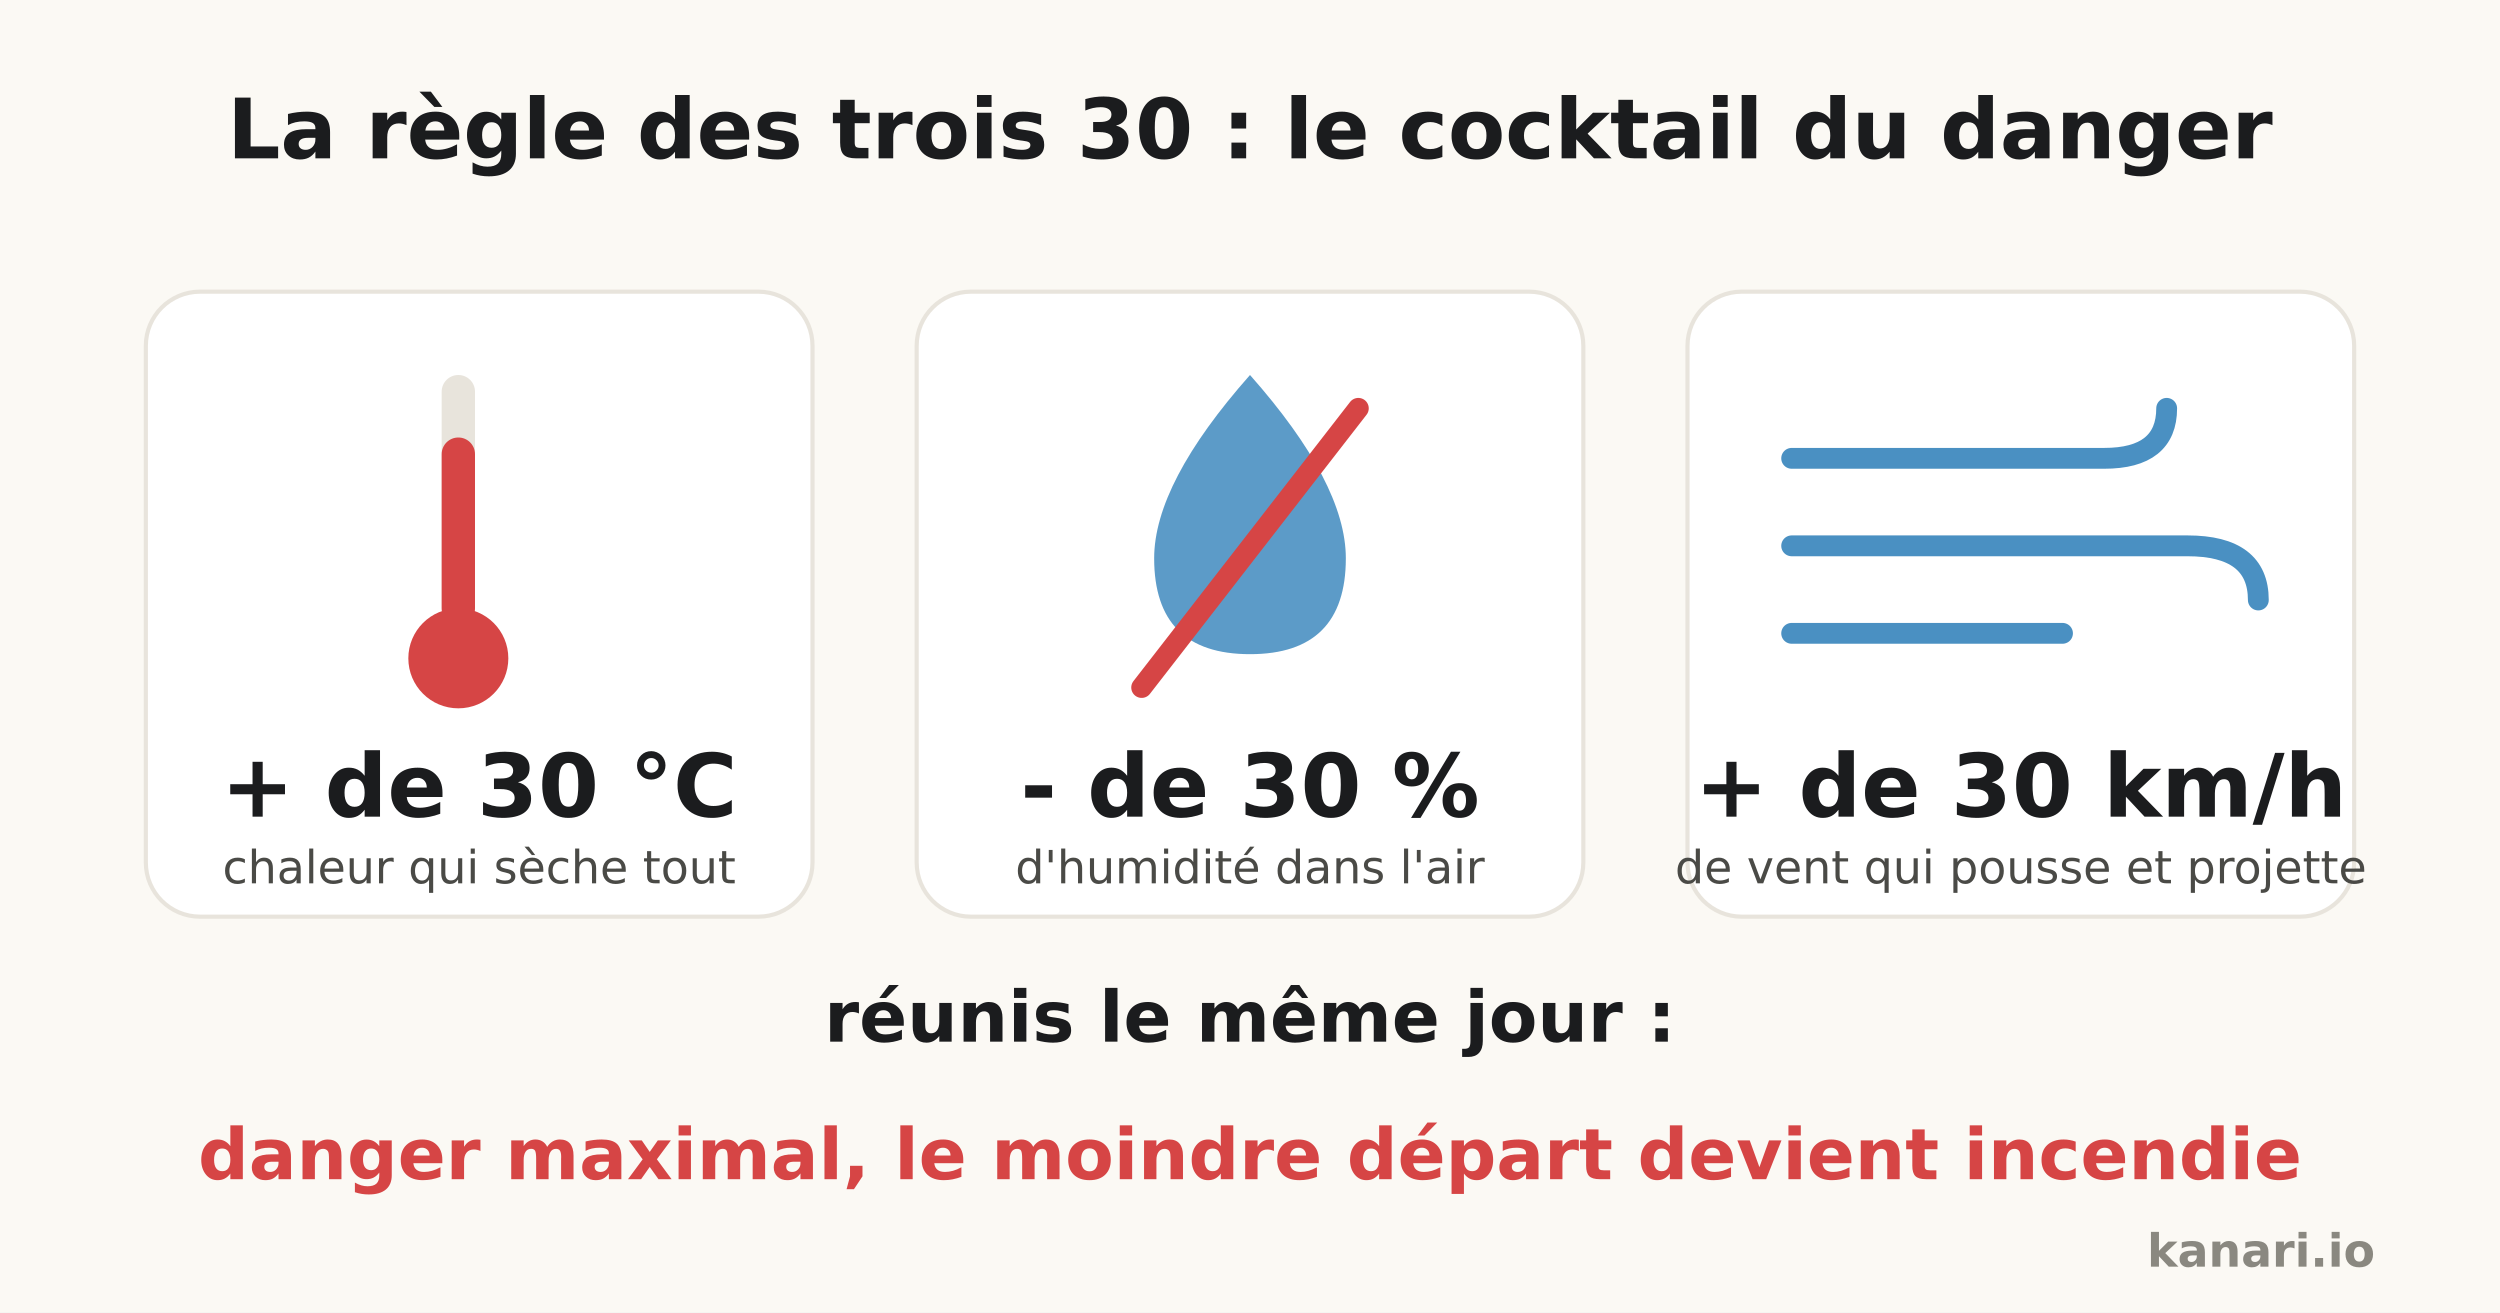
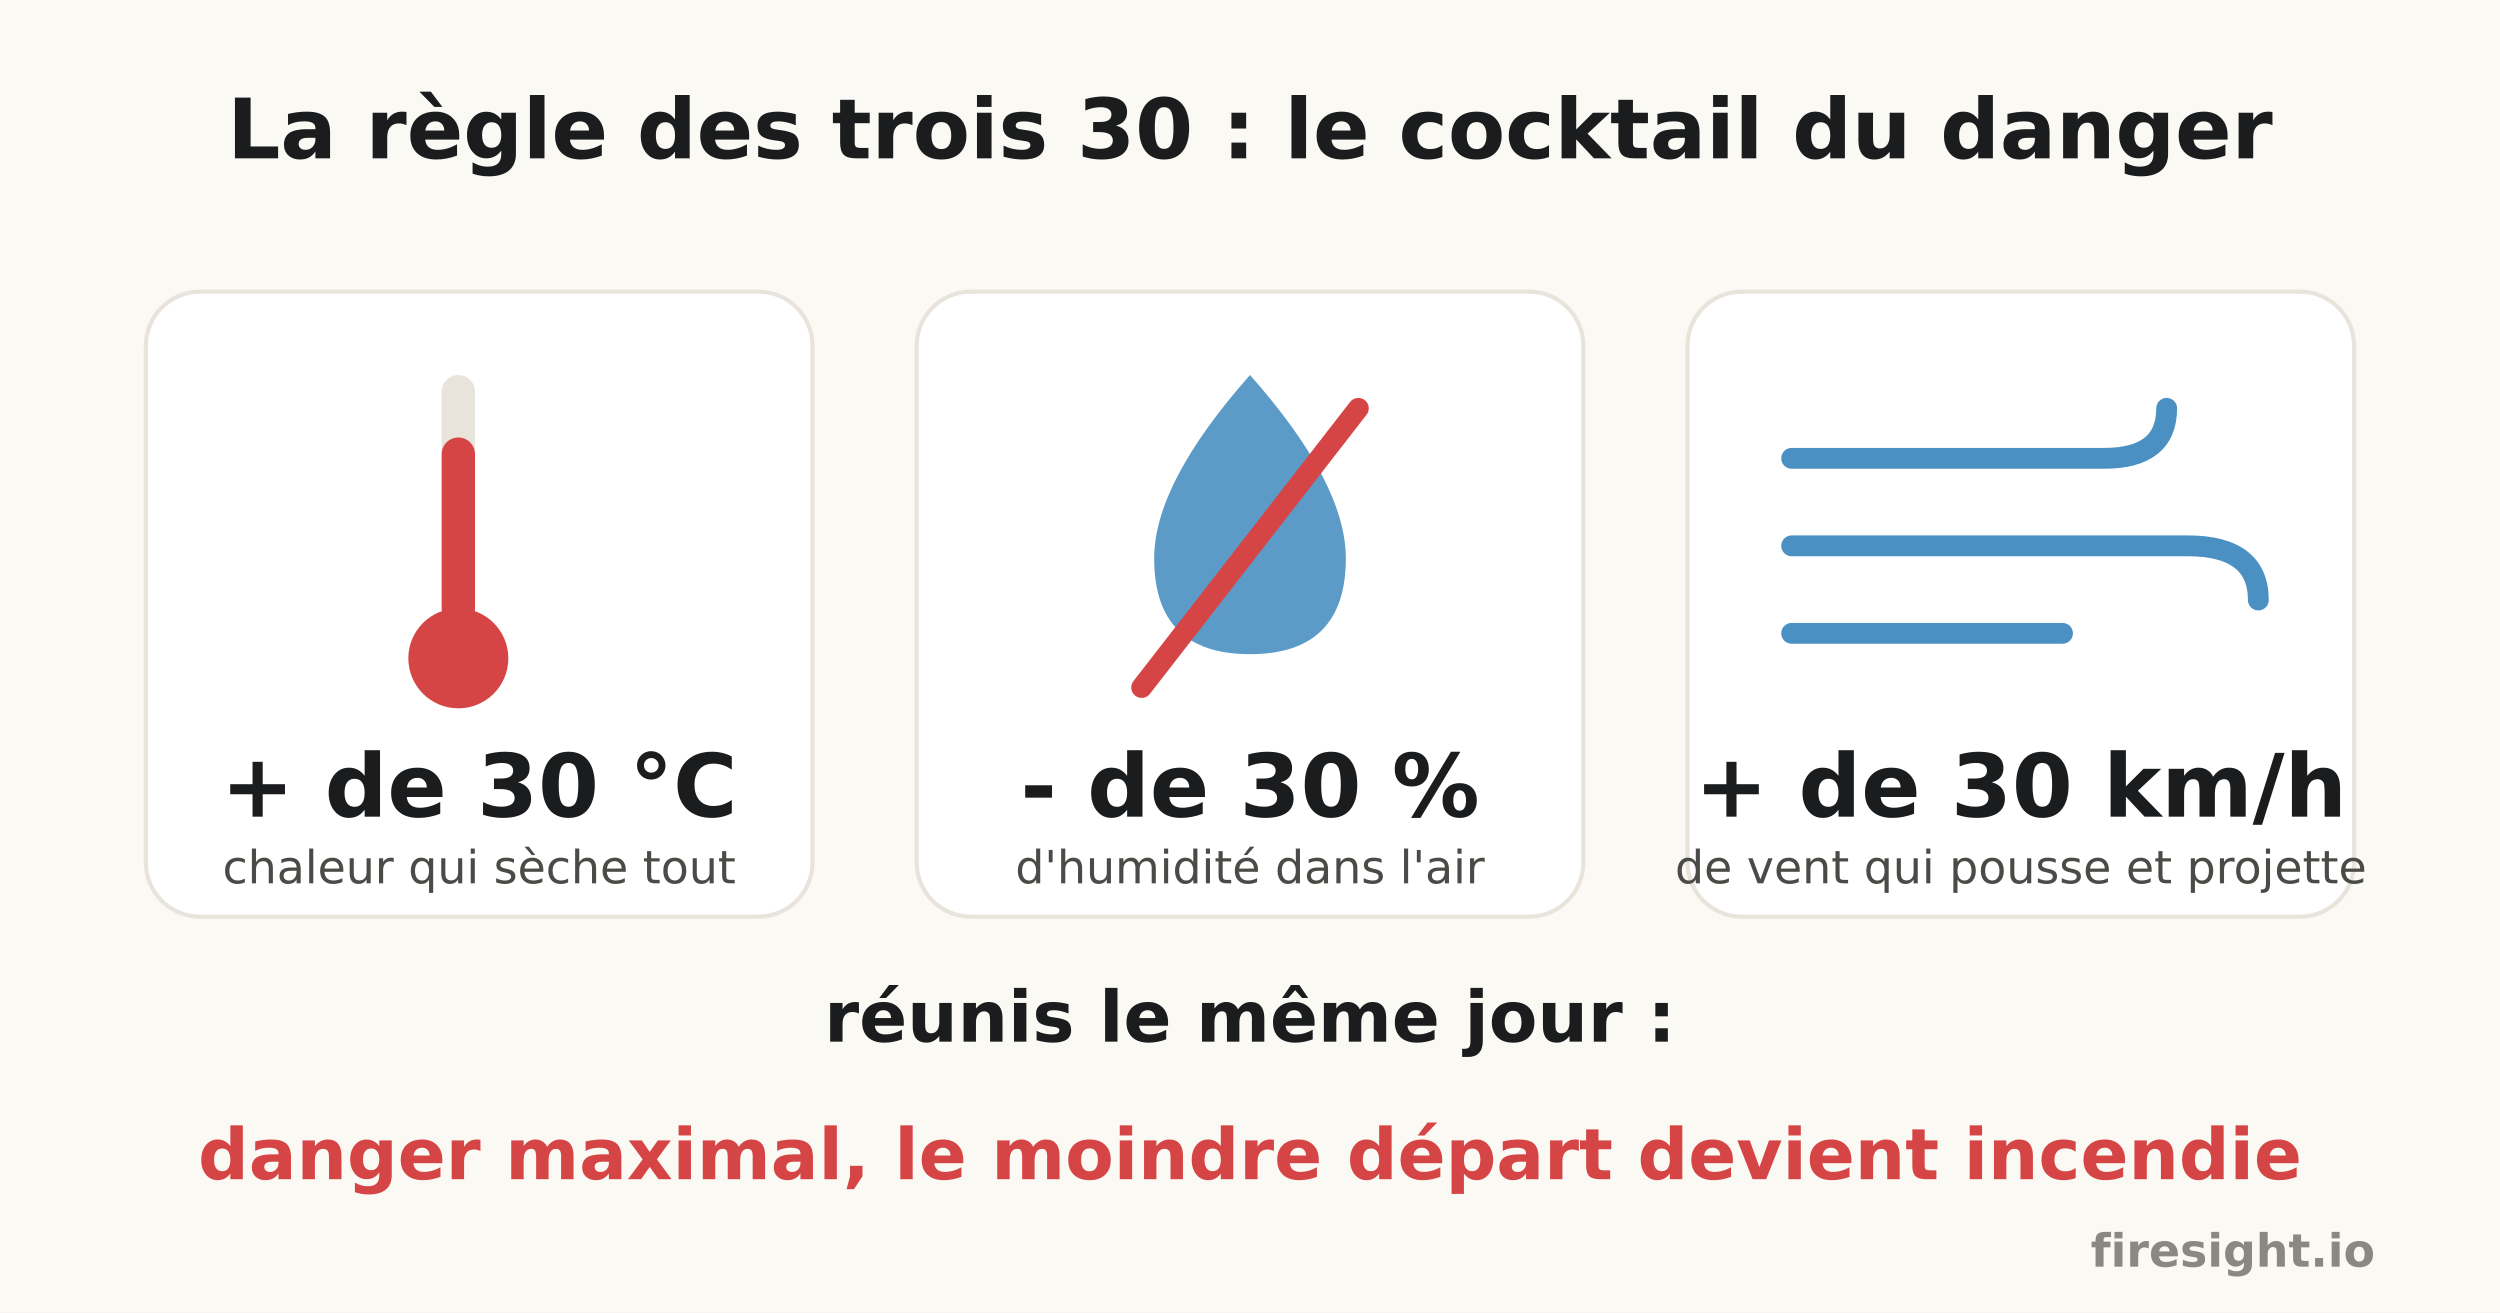
<svg xmlns="http://www.w3.org/2000/svg" viewBox="0 0 1200 630" font-family="Verdana, DejaVu Sans, sans-serif">
  <rect width="1200" height="630" fill="#FBF9F4" />
  <text x="600" y="76" text-anchor="middle" font-size="40" font-weight="bold" fill="#1B1C1E">La règle des trois 30 : le cocktail du danger</text>
  <rect x="70" y="140" width="320" height="300" rx="26" fill="#FFFFFF" stroke="#E8E4DC" stroke-width="2" />
  <rect x="212" y="180" width="16" height="120" rx="8" fill="#E8E4DC" />
  <rect x="212" y="210" width="16" height="90" rx="8" fill="#D64545" />
  <circle cx="220" cy="316" r="24" fill="#D64545" />
  <text x="230" y="392" text-anchor="middle" font-size="42" font-weight="bold" fill="#1B1C1E">+ de 30 °C</text>
  <text x="230" y="424" text-anchor="middle" font-size="22" fill="#4A4A46">chaleur qui sèche tout</text>
  <rect x="440" y="140" width="320" height="300" rx="26" fill="#FFFFFF" stroke="#E8E4DC" stroke-width="2" />
  <path d="M600 180 q46 52 46 88 q0 46 -46 46 q-46 0 -46 -46 q0 -36 46 -88 z" fill="#4A90C2" opacity="0.9" />
  <line x1="548" y1="330" x2="652" y2="196" stroke="#D64545" stroke-width="10" stroke-linecap="round" />
  <text x="600" y="392" text-anchor="middle" font-size="42" font-weight="bold" fill="#1B1C1E">- de 30 %</text>
  <text x="600" y="424" text-anchor="middle" font-size="22" fill="#4A4A46">d'humidité dans l'air</text>
  <rect x="810" y="140" width="320" height="300" rx="26" fill="#FFFFFF" stroke="#E8E4DC" stroke-width="2" />
  <g stroke="#4A90C2" stroke-width="10" fill="none" stroke-linecap="round">
    <path d="M860 220 h150 q30 0 30 -24" />
    <path d="M860 262 h190 q34 0 34 26" />
    <path d="M860 304 h130" />
  </g>
  <text x="970" y="392" text-anchor="middle" font-size="42" font-weight="bold" fill="#1B1C1E">+ de 30 km/h</text>
  <text x="970" y="424" text-anchor="middle" font-size="22" fill="#4A4A46">de vent qui pousse et projette</text>
  <text x="600" y="500" text-anchor="middle" font-size="34" font-weight="bold" fill="#1B1C1E">réunis le même jour :</text>
  <text x="600" y="566" text-anchor="middle" font-size="34" font-weight="bold" fill="#D64545">danger maximal, le moindre départ devient incendie</text>
-   <text x="1140" y="608" text-anchor="end" font-size="22" font-weight="bold" fill="#8A8880">kanari.io</text>
+   <text x="1140" y="608" text-anchor="end" font-size="22" font-weight="bold" fill="#8A8880">firesight.io</text>
</svg>
